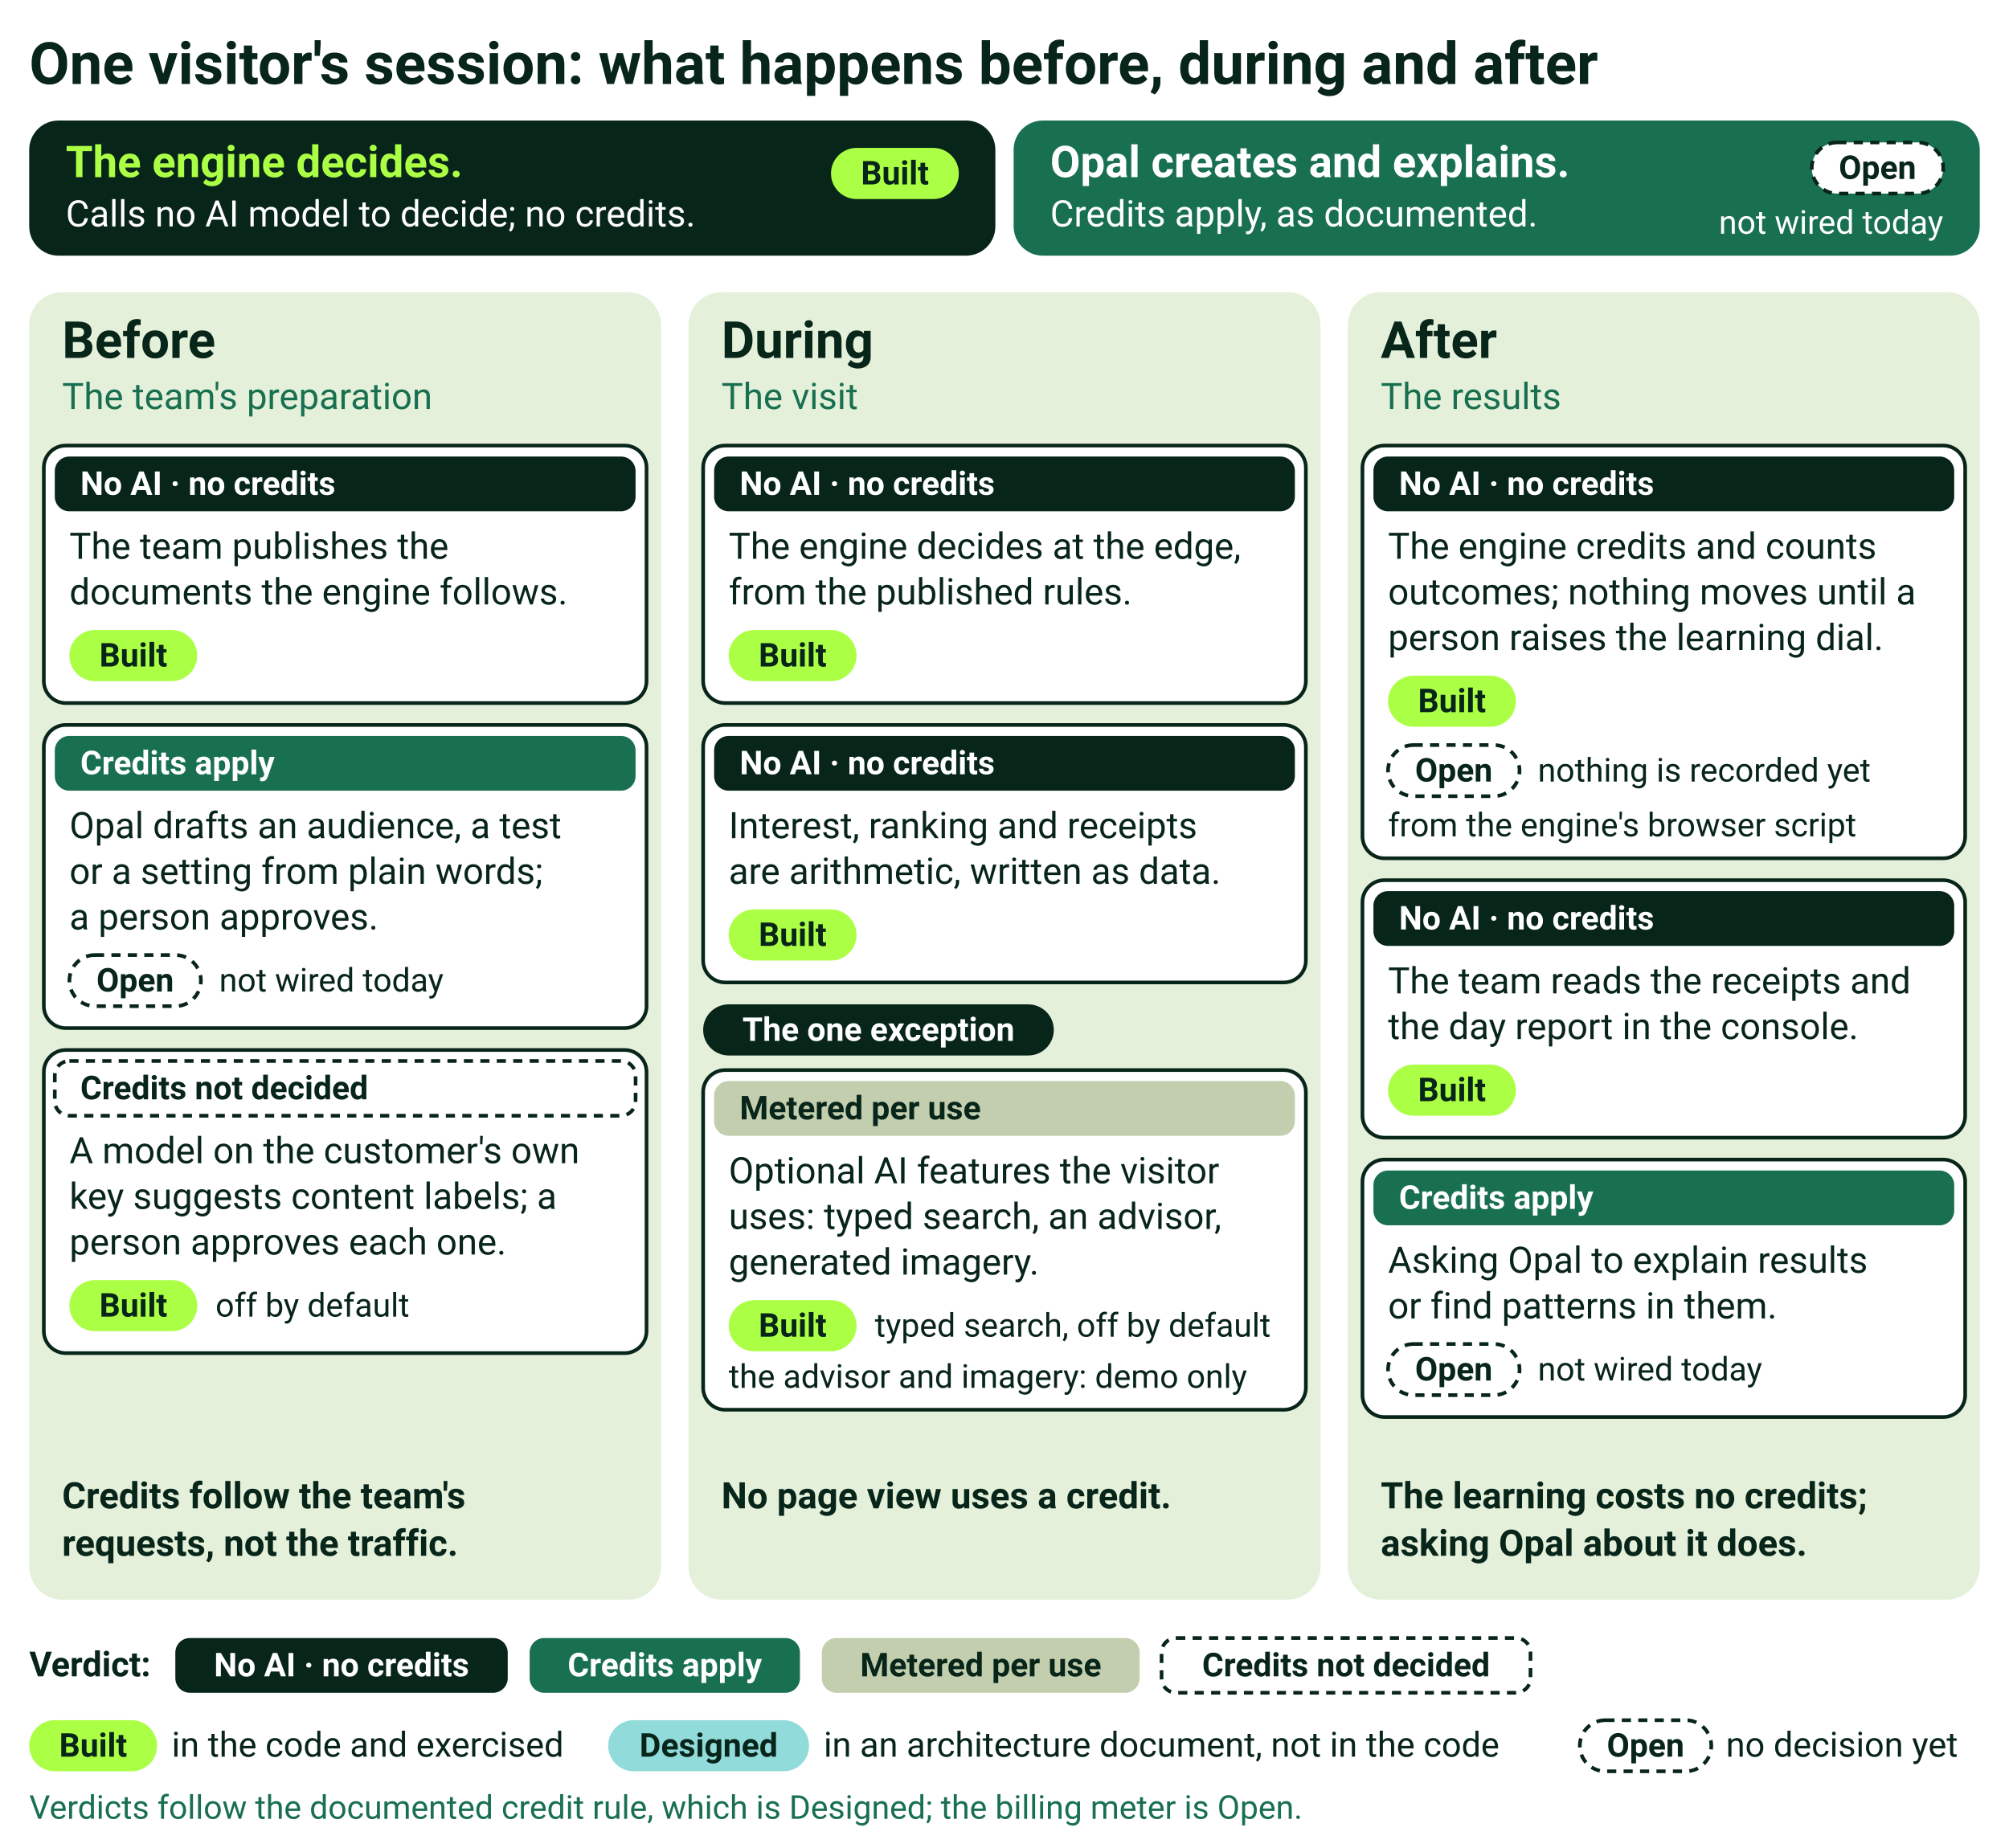
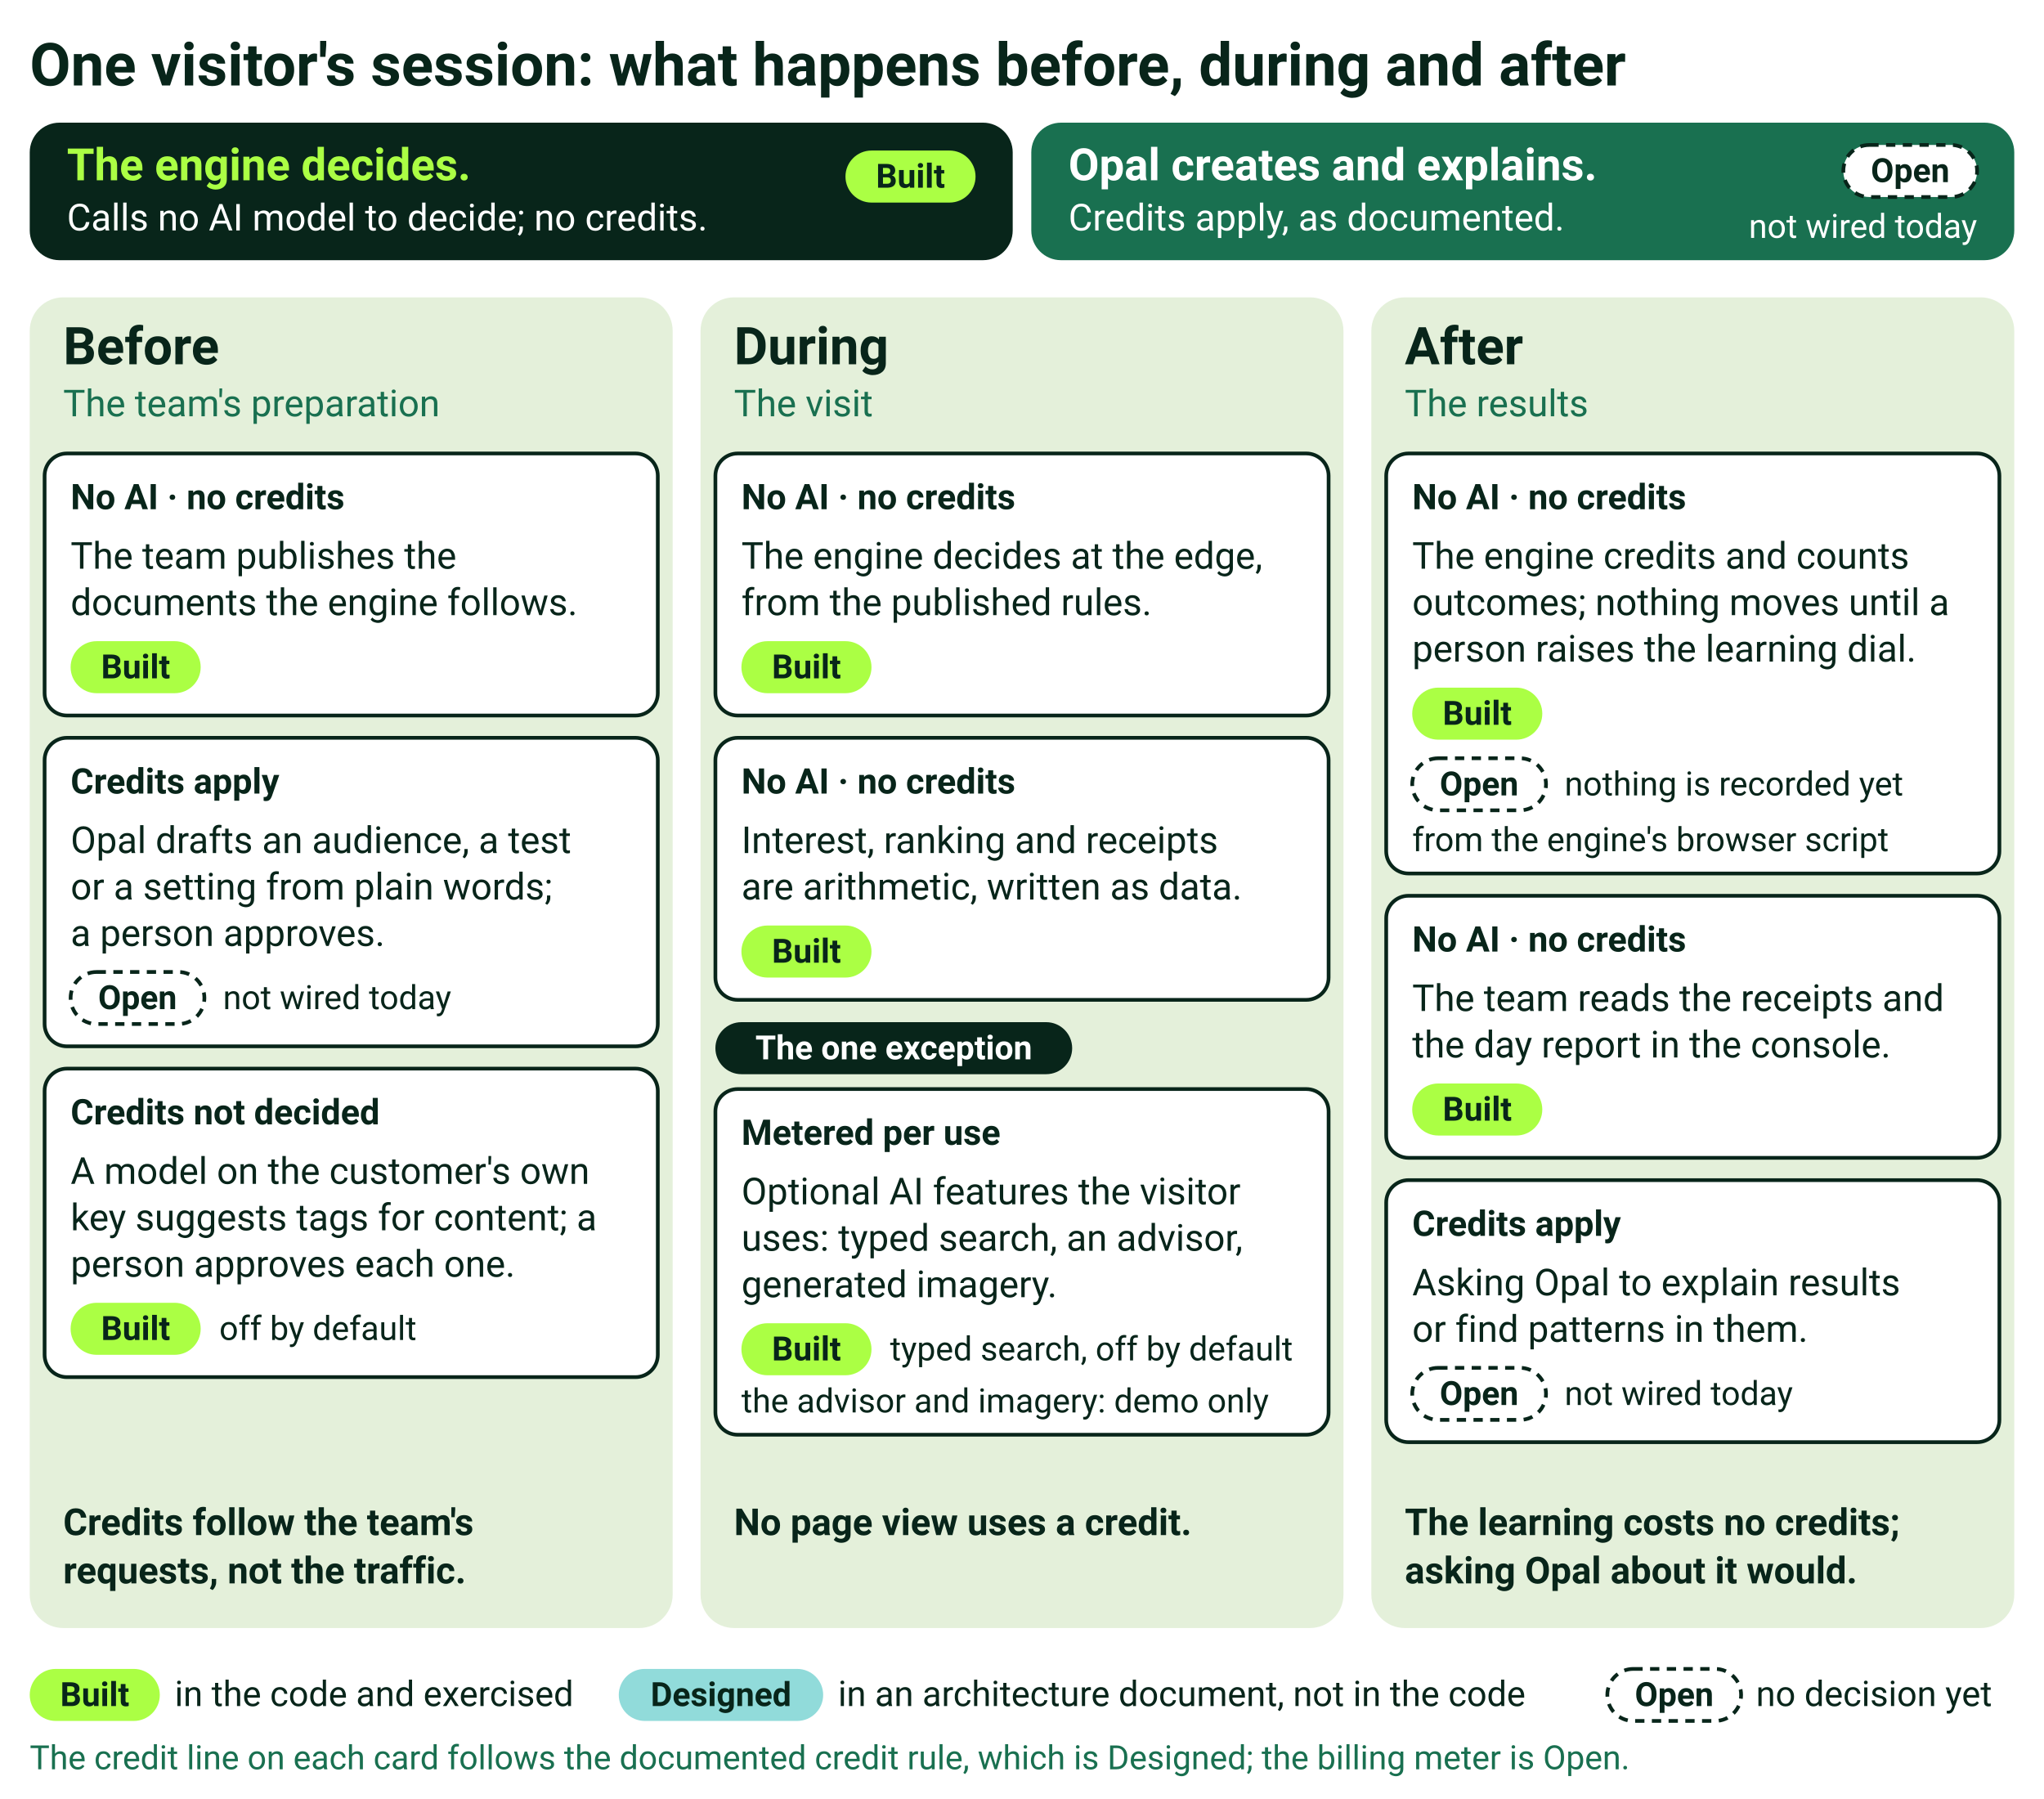
- <svg xmlns="http://www.w3.org/2000/svg" width="1100" height="1012" viewBox="0 0 1100 1012" role="img" aria-labelledby="bda-t bda-d" lang="en-US" font-family="Roboto, 'Segoe UI', system-ui, -apple-system, 'Helvetica Neue', Arial, sans-serif" fill="#08251A">
-   <rect x="0" y="0" width="1100" height="1012" fill="#FFFFFF" />
+ <svg xmlns="http://www.w3.org/2000/svg" width="1100" height="968" viewBox="0 0 1100 968" role="img" aria-labelledby="bda-t bda-d" lang="en-US" font-family="Roboto, 'Segoe UI', system-ui, -apple-system, 'Helvetica Neue', Arial, sans-serif" fill="#08251A">
+   <rect x="0" y="0" width="1100" height="968" fill="#FFFFFF" />
  <text x="16" y="46" font-size="32" font-weight="700">One visitor's session: what happens before, during and after</text>
  <g data-box="rule engine">
    <rect x="16" y="66" width="529" height="74" rx="16" fill="#08251A" />
    <text x="36" y="97" font-size="24" font-weight="700" fill="#ABFF44">The engine decides.</text>
    <text x="36" y="124" font-size="20" fill="#FFFFFF">Calls no AI model to decide; no credits.</text>
    <g data-box="chip">
      <rect x="455" y="81" width="70" height="28" rx="14" fill="#ABFF44" />
      <text x="490" y="101" font-size="18" font-weight="700" text-anchor="middle">Built</text>
    </g>
  </g>
  <g data-box="rule opal">
    <rect x="555" y="66" width="529" height="74" rx="16" fill="#197050" />
    <text x="575" y="97" font-size="24" font-weight="700" fill="#FFFFFF">Opal creates and explains.</text>
    <text x="575" y="124" font-size="20" fill="#FFFFFF">Credits apply, as documented.</text>
    <g data-box="chip">
      <rect x="992" y="78" width="72" height="28" rx="14" fill="#FFFFFF" stroke="#08251A" stroke-width="2" stroke-dasharray="5 4" />
      <text x="1028" y="98" font-size="18" font-weight="700" text-anchor="middle">Open</text>
    </g>
    <text x="1064" y="128" font-size="18" fill="#FFFFFF" text-anchor="end">not wired today</text>
  </g>
  <g data-box="column before">
    <rect x="16" y="160" width="346" height="716" rx="18" fill="#E4F0DA" />
    <text x="34" y="196" font-size="28" font-weight="700">Before</text>
    <text x="34" y="224" font-size="20" fill="#197050">The team's preparation</text>
    <g data-box="publishes">
      <rect x="24" y="244" width="330" height="141" rx="12" fill="#FFFFFF" stroke="#08251A" stroke-width="2" />
-       <g data-box="verdict">
-         <rect x="30" y="250" width="318" height="30" rx="8" fill="#08251A" />
-         <text x="44" y="271" font-size="18" font-weight="700" fill="#FFFFFF">No AI · no credits</text>
-       </g>
+       <text x="38" y="274" font-size="19" font-weight="700">No AI · no credits</text>
      <text x="38" y="306" font-size="20">The team publishes the</text>
      <text x="38" y="331" font-size="20">documents the engine follows.</text>
      <g data-box="chip">
        <rect x="38" y="345" width="70" height="28" rx="14" fill="#ABFF44" />
        <text x="73" y="365" font-size="18" font-weight="700" text-anchor="middle">Built</text>
      </g>
    </g>
    <g data-box="opal drafts">
      <rect x="24" y="397" width="330" height="166" rx="12" fill="#FFFFFF" stroke="#08251A" stroke-width="2" />
-       <g data-box="verdict">
-         <rect x="30" y="403" width="318" height="30" rx="8" fill="#197050" />
-         <text x="44" y="424" font-size="18" font-weight="700" fill="#FFFFFF">Credits apply</text>
-       </g>
+       <text x="38" y="427" font-size="19" font-weight="700">Credits apply</text>
      <text x="38" y="459" font-size="20">Opal drafts an audience, a test</text>
      <text x="38" y="484" font-size="20">or a setting from plain words;</text>
      <text x="38" y="509" font-size="20">a person approves.</text>
      <g data-box="chip">
        <rect x="38" y="523" width="72" height="28" rx="14" fill="#FFFFFF" stroke="#08251A" stroke-width="2" stroke-dasharray="5 4" />
        <text x="74" y="543" font-size="18" font-weight="700" text-anchor="middle">Open</text>
      </g>
      <text x="120" y="543" font-size="18">not wired today</text>
    </g>
    <g data-box="labels">
      <rect x="24" y="575" width="330" height="166" rx="12" fill="#FFFFFF" stroke="#08251A" stroke-width="2" />
-       <g data-box="verdict">
-         <rect x="30" y="581" width="318" height="30" rx="8" fill="#FFFFFF" stroke="#08251A" stroke-width="2" stroke-dasharray="5 4" />
-         <text x="44" y="602" font-size="18" font-weight="700">Credits not decided</text>
-       </g>
+       <text x="38" y="605" font-size="19" font-weight="700">Credits not decided</text>
      <text x="38" y="637" font-size="20">A model on the customer's own</text>
-       <text x="38" y="662" font-size="20">key suggests content labels; a</text>
+       <text x="38" y="662" font-size="20">key suggests tags for content; a</text>
      <text x="38" y="687" font-size="20">person approves each one.</text>
      <g data-box="chip">
        <rect x="38" y="701" width="70" height="28" rx="14" fill="#ABFF44" />
        <text x="73" y="721" font-size="18" font-weight="700" text-anchor="middle">Built</text>
      </g>
      <text x="118" y="721" font-size="18">off by default</text>
    </g>
    <text x="34" y="826" font-size="20" font-weight="700">Credits follow the team's</text>
    <text x="34" y="852" font-size="20" font-weight="700">requests, not the traffic.</text>
  </g>
  <g data-box="column during">
    <rect x="377" y="160" width="346" height="716" rx="18" fill="#E4F0DA" />
    <text x="395" y="196" font-size="28" font-weight="700">During</text>
    <text x="395" y="224" font-size="20" fill="#197050">The visit</text>
    <g data-box="decides">
      <rect x="385" y="244" width="330" height="141" rx="12" fill="#FFFFFF" stroke="#08251A" stroke-width="2" />
-       <g data-box="verdict">
-         <rect x="391" y="250" width="318" height="30" rx="8" fill="#08251A" />
-         <text x="405" y="271" font-size="18" font-weight="700" fill="#FFFFFF">No AI · no credits</text>
-       </g>
+       <text x="399" y="274" font-size="19" font-weight="700">No AI · no credits</text>
      <text x="399" y="306" font-size="20">The engine decides at the edge,</text>
      <text x="399" y="331" font-size="20">from the published rules.</text>
      <g data-box="chip">
        <rect x="399" y="345" width="70" height="28" rx="14" fill="#ABFF44" />
        <text x="434" y="365" font-size="18" font-weight="700" text-anchor="middle">Built</text>
      </g>
    </g>
    <g data-box="arithmetic">
      <rect x="385" y="397" width="330" height="141" rx="12" fill="#FFFFFF" stroke="#08251A" stroke-width="2" />
-       <g data-box="verdict">
-         <rect x="391" y="403" width="318" height="30" rx="8" fill="#08251A" />
-         <text x="405" y="424" font-size="18" font-weight="700" fill="#FFFFFF">No AI · no credits</text>
-       </g>
+       <text x="399" y="427" font-size="19" font-weight="700">No AI · no credits</text>
      <text x="399" y="459" font-size="20">Interest, ranking and receipts</text>
      <text x="399" y="484" font-size="20">are arithmetic, written as data.</text>
      <g data-box="chip">
        <rect x="399" y="498" width="70" height="28" rx="14" fill="#ABFF44" />
        <text x="434" y="518" font-size="18" font-weight="700" text-anchor="middle">Built</text>
      </g>
    </g>
    <g data-box="exception tab">
      <rect x="385" y="550" width="192" height="28" rx="14" fill="#08251A" />
      <text x="481" y="570" font-size="18" font-weight="700" fill="#FFFFFF" text-anchor="middle">The one exception</text>
    </g>
    <g data-box="ai features">
      <rect x="385" y="586" width="330" height="186" rx="12" fill="#FFFFFF" stroke="#08251A" stroke-width="2" />
-       <g data-box="verdict">
-         <rect x="391" y="592" width="318" height="30" rx="8" fill="#C3CEAF" />
-         <text x="405" y="613" font-size="18" font-weight="700">Metered per use</text>
-       </g>
+       <text x="399" y="616" font-size="19" font-weight="700">Metered per use</text>
      <text x="399" y="648" font-size="20">Optional AI features the visitor</text>
      <text x="399" y="673" font-size="20">uses: typed search, an advisor,</text>
      <text x="399" y="698" font-size="20">generated imagery.</text>
      <g data-box="chip">
        <rect x="399" y="712" width="70" height="28" rx="14" fill="#ABFF44" />
        <text x="434" y="732" font-size="18" font-weight="700" text-anchor="middle">Built</text>
      </g>
      <text x="479" y="732" font-size="18">typed search, off by default</text>
      <text x="399" y="760" font-size="18">the advisor and imagery: demo only</text>
    </g>
    <text x="395" y="826" font-size="20" font-weight="700">No page view uses a credit.</text>
  </g>
  <g data-box="column after">
    <rect x="738" y="160" width="346" height="716" rx="18" fill="#E4F0DA" />
    <text x="756" y="196" font-size="28" font-weight="700">After</text>
    <text x="756" y="224" font-size="20" fill="#197050">The results</text>
    <g data-box="counts">
      <rect x="746" y="244" width="330" height="226" rx="12" fill="#FFFFFF" stroke="#08251A" stroke-width="2" />
-       <g data-box="verdict">
-         <rect x="752" y="250" width="318" height="30" rx="8" fill="#08251A" />
-         <text x="766" y="271" font-size="18" font-weight="700" fill="#FFFFFF">No AI · no credits</text>
-       </g>
+       <text x="760" y="274" font-size="19" font-weight="700">No AI · no credits</text>
      <text x="760" y="306" font-size="20">The engine credits and counts</text>
      <text x="760" y="331" font-size="20">outcomes; nothing moves until a</text>
      <text x="760" y="356" font-size="20">person raises the learning dial.</text>
      <g data-box="chip">
        <rect x="760" y="370" width="70" height="28" rx="14" fill="#ABFF44" />
        <text x="795" y="390" font-size="18" font-weight="700" text-anchor="middle">Built</text>
      </g>
      <g data-box="chip">
        <rect x="760" y="408" width="72" height="28" rx="14" fill="#FFFFFF" stroke="#08251A" stroke-width="2" stroke-dasharray="5 4" />
        <text x="796" y="428" font-size="18" font-weight="700" text-anchor="middle">Open</text>
      </g>
      <text x="842" y="428" font-size="18">nothing is recorded yet</text>
      <text x="760" y="458" font-size="18">from the engine's browser script</text>
    </g>
    <g data-box="reads">
      <rect x="746" y="482" width="330" height="141" rx="12" fill="#FFFFFF" stroke="#08251A" stroke-width="2" />
-       <g data-box="verdict">
-         <rect x="752" y="488" width="318" height="30" rx="8" fill="#08251A" />
-         <text x="766" y="509" font-size="18" font-weight="700" fill="#FFFFFF">No AI · no credits</text>
-       </g>
+       <text x="760" y="512" font-size="19" font-weight="700">No AI · no credits</text>
      <text x="760" y="544" font-size="20">The team reads the receipts and</text>
      <text x="760" y="569" font-size="20">the day report in the console.</text>
      <g data-box="chip">
        <rect x="760" y="583" width="70" height="28" rx="14" fill="#ABFF44" />
        <text x="795" y="603" font-size="18" font-weight="700" text-anchor="middle">Built</text>
      </g>
    </g>
    <g data-box="asking opal">
      <rect x="746" y="635" width="330" height="141" rx="12" fill="#FFFFFF" stroke="#08251A" stroke-width="2" />
-       <g data-box="verdict">
-         <rect x="752" y="641" width="318" height="30" rx="8" fill="#197050" />
-         <text x="766" y="662" font-size="18" font-weight="700" fill="#FFFFFF">Credits apply</text>
-       </g>
+       <text x="760" y="665" font-size="19" font-weight="700">Credits apply</text>
      <text x="760" y="697" font-size="20">Asking Opal to explain results</text>
      <text x="760" y="722" font-size="20">or find patterns in them.</text>
      <g data-box="chip">
        <rect x="760" y="736" width="72" height="28" rx="14" fill="#FFFFFF" stroke="#08251A" stroke-width="2" stroke-dasharray="5 4" />
        <text x="796" y="756" font-size="18" font-weight="700" text-anchor="middle">Open</text>
      </g>
      <text x="842" y="756" font-size="18">not wired today</text>
    </g>
    <text x="756" y="826" font-size="20" font-weight="700">The learning costs no credits;</text>
-     <text x="756" y="852" font-size="20" font-weight="700">asking Opal about it does.</text>
-   </g>
-   <text x="16" y="918" font-size="19" font-weight="700">Verdict:</text>
-   <g data-box="legend verdict engine">
-     <rect x="96" y="897" width="182" height="30" rx="8" fill="#08251A" />
-     <text x="187" y="918" font-size="18" font-weight="700" fill="#FFFFFF" text-anchor="middle">No AI · no credits</text>
-   </g>
-   <g data-box="legend verdict credits">
-     <rect x="290" y="897" width="148" height="30" rx="8" fill="#197050" />
-     <text x="364" y="918" font-size="18" font-weight="700" fill="#FFFFFF" text-anchor="middle">Credits apply</text>
-   </g>
-   <g data-box="legend verdict per use">
-     <rect x="450" y="897" width="174" height="30" rx="8" fill="#C3CEAF" />
-     <text x="537" y="918" font-size="18" font-weight="700" text-anchor="middle">Metered per use</text>
-   </g>
-   <g data-box="legend verdict not decided">
-     <rect x="636" y="897" width="202" height="30" rx="8" fill="#FFFFFF" stroke="#08251A" stroke-width="2" stroke-dasharray="5 4" />
-     <text x="737" y="918" font-size="18" font-weight="700" text-anchor="middle">Credits not decided</text>
+     <text x="756" y="852" font-size="20" font-weight="700">asking Opal about it would.</text>
  </g>
  <g data-box="chip">
-     <rect x="16" y="942" width="70" height="28" rx="14" fill="#ABFF44" />
-     <text x="51" y="962" font-size="18" font-weight="700" text-anchor="middle">Built</text>
+     <rect x="16" y="898" width="70" height="28" rx="14" fill="#ABFF44" />
+     <text x="51" y="918" font-size="18" font-weight="700" text-anchor="middle">Built</text>
  </g>
-   <text x="94" y="962" font-size="19">in the code and exercised</text>
+   <text x="94" y="918" font-size="19">in the code and exercised</text>
  <g data-box="chip">
-     <rect x="333" y="942" width="110" height="28" rx="14" fill="#91DBDA" />
-     <text x="388" y="962" font-size="18" font-weight="700" text-anchor="middle">Designed</text>
+     <rect x="333" y="898" width="110" height="28" rx="14" fill="#91DBDA" />
+     <text x="388" y="918" font-size="18" font-weight="700" text-anchor="middle">Designed</text>
  </g>
-   <text x="451" y="962" font-size="19">in an architecture document, not in the code</text>
+   <text x="451" y="918" font-size="19">in an architecture document, not in the code</text>
  <g data-box="chip">
-     <rect x="865" y="942" width="72" height="28" rx="14" fill="#FFFFFF" stroke="#08251A" stroke-width="2" stroke-dasharray="5 4" />
-     <text x="901" y="962" font-size="18" font-weight="700" text-anchor="middle">Open</text>
+     <rect x="865" y="898" width="72" height="28" rx="14" fill="#FFFFFF" stroke="#08251A" stroke-width="2" stroke-dasharray="5 4" />
+     <text x="901" y="918" font-size="18" font-weight="700" text-anchor="middle">Open</text>
  </g>
-   <text x="945" y="962" font-size="19">no decision yet</text>
-   <text x="16" y="996" font-size="18" fill="#197050">Verdicts follow the documented credit rule, which is Designed; the billing meter is Open.</text>
+   <text x="945" y="918" font-size="19">no decision yet</text>
+   <text x="16" y="952" font-size="18" fill="#197050">The credit line on each card follows the documented credit rule, which is Designed; the billing meter is Open.</text>
</svg>
